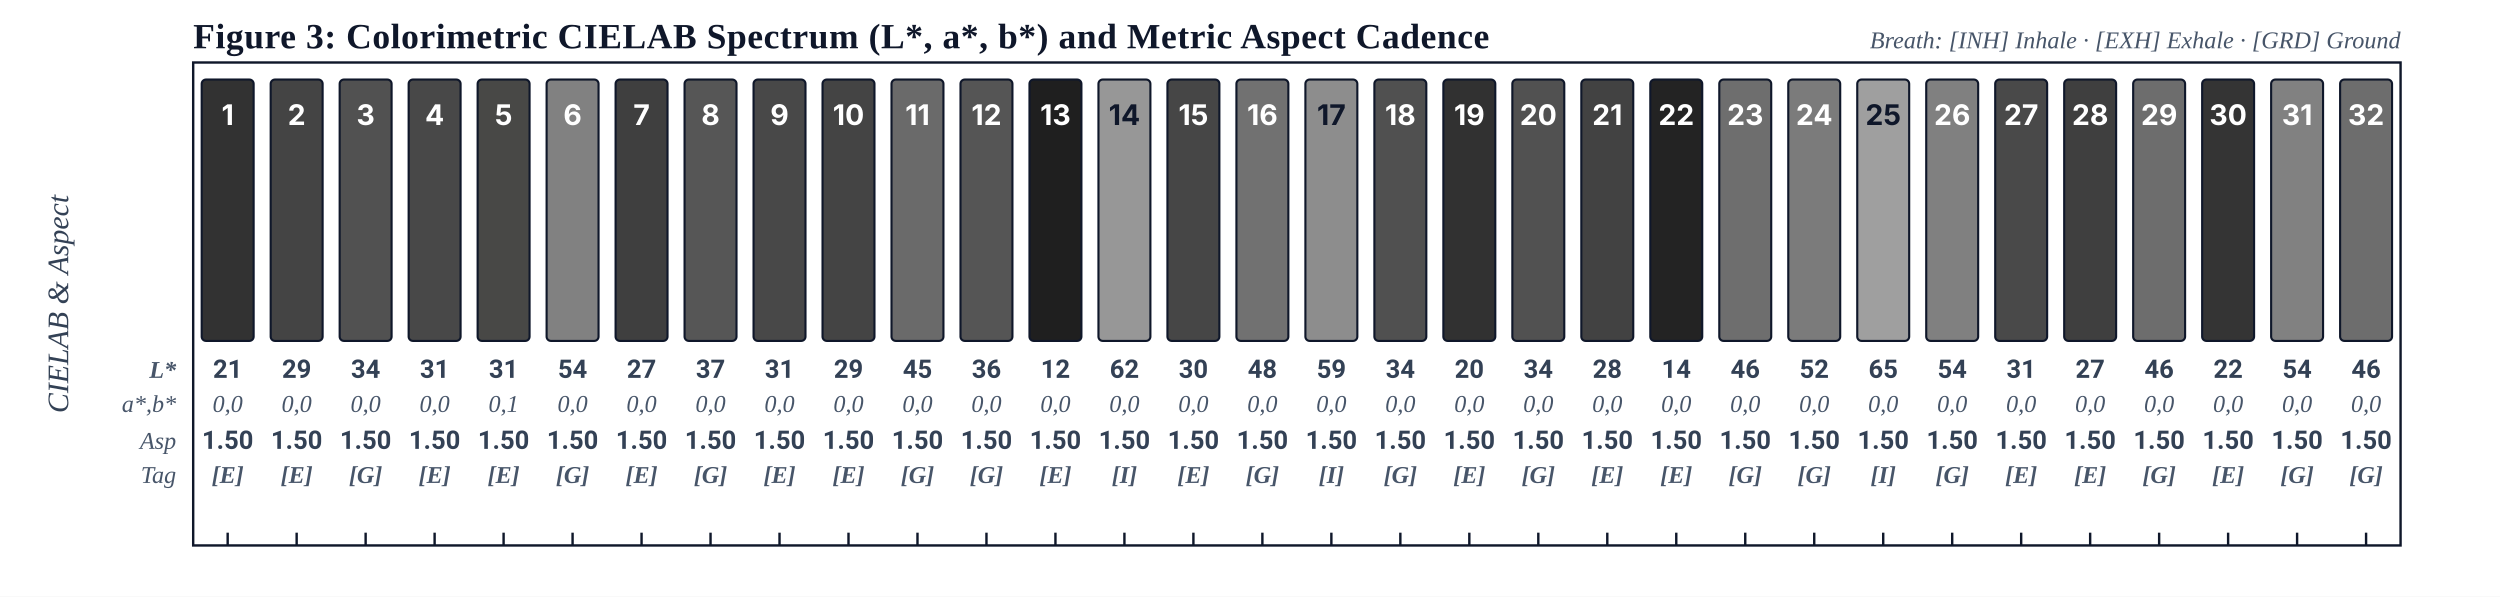
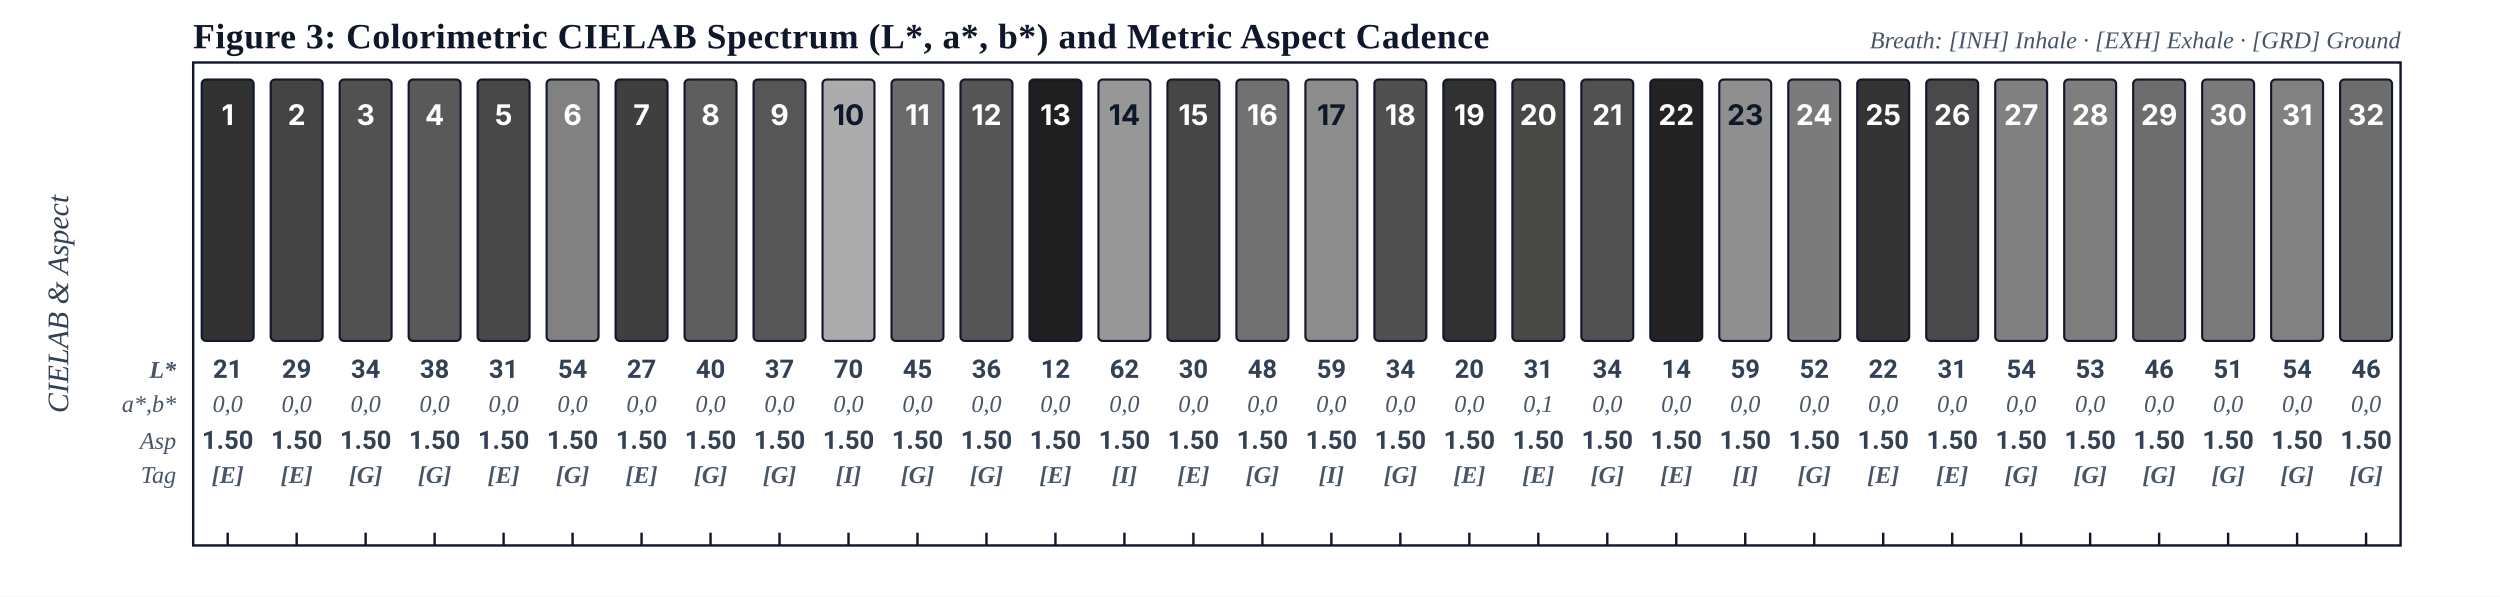
<svg xmlns="http://www.w3.org/2000/svg" viewBox="0 0 880 210" width="100%" height="100%">
  <style>
    .paper-bg { fill: #ffffff; }
    .spine-box { fill: #ffffff; stroke: #0f172a; stroke-width: 0.85; }
    .tick-line { stroke: #0f172a; stroke-width: 0.85; }
    .fig-heading { fill: #0f172a; font-family: "Times New Roman", Times, "Nimbus Roman No9 L", "Liberation Serif", serif; font-size: 12.5px; font-weight: bold; letter-spacing: 0.2px; }
    .axis-title { fill: #334155; font-family: "Times New Roman", Times, "Nimbus Roman No9 L", "Liberation Serif", serif; font-size: 10.5px; font-style: italic; }
    .tick-label { fill: #334155; font-family: -apple-system, BlinkMacSystemFont, "Segoe UI", Roboto, Helvetica, Arial, sans-serif; font-size: 9px; font-variant-numeric: tabular-nums; }
    .threshold-label { fill: #475569; font-family: "Times New Roman", Times, "Nimbus Roman No9 L", "Liberation Serif", serif; font-size: 8.5px; font-style: italic; }
  </style>
  <rect width="880" height="210" class="paper-bg" />
  <text x="68" y="17" class="fig-heading">Figure 3: Colorimetric CIELAB Spectrum (L*, a*, b*) and Metric Aspect Cadence</text>
  <rect x="68" y="22" width="777" height="170" class="spine-box" />
  <text transform="translate(24, 107) rotate(-90)" class="axis-title" text-anchor="middle">CIELAB &amp; Aspect</text>
  <text x="845" y="17" class="threshold-label" text-anchor="end">Breath: [INH] Inhale · [EXH] Exhale · [GRD] Ground</text>
  <text x="62" y="133" class="threshold-label" font-weight="bold" text-anchor="end">L*</text>
  <text x="62" y="145" class="threshold-label" text-anchor="end">a*,b*</text>
  <text x="62" y="158" class="threshold-label" text-anchor="end">Asp</text>
  <text x="62" y="170" class="threshold-label" text-anchor="end">Tag</text>
  <rect x="71" y="28" width="18.281" height="92" fill="rgb(50, 50, 50)" stroke="#0f172a" stroke-width="0.75" rx="1.5" />
  <text x="80.141" y="44" fill="#ffffff" font-family="-apple-system, sans-serif" font-size="10px" font-weight="bold" text-anchor="middle">1</text>
  <text x="80.141" y="133" class="tick-label" font-weight="600" text-anchor="middle">21</text>
  <text x="80.141" y="145" class="threshold-label" text-anchor="middle">0,0</text>
  <text x="80.141" y="158" class="tick-label" font-weight="bold" text-anchor="middle">1.50</text>
  <text x="80.141" y="170" class="threshold-label" fill="#b91c1c" font-size="7.5px" font-weight="bold" text-anchor="middle">[E]</text>
  <line x1="80.141" y1="187.5" x2="80.141" y2="192" class="tick-line" />
  <rect x="95.281" y="28" width="18.281" height="92" fill="rgb(68, 68, 68)" stroke="#0f172a" stroke-width="0.75" rx="1.5" />
  <text x="104.422" y="44" fill="#ffffff" font-family="-apple-system, sans-serif" font-size="10px" font-weight="bold" text-anchor="middle">2</text>
  <text x="104.422" y="133" class="tick-label" font-weight="600" text-anchor="middle">29</text>
  <text x="104.422" y="145" class="threshold-label" text-anchor="middle">0,0</text>
  <text x="104.422" y="158" class="tick-label" font-weight="bold" text-anchor="middle">1.50</text>
  <text x="104.422" y="170" class="threshold-label" fill="#b91c1c" font-size="7.5px" font-weight="bold" text-anchor="middle">[E]</text>
  <line x1="104.422" y1="187.5" x2="104.422" y2="192" class="tick-line" />
  <rect x="119.562" y="28" width="18.281" height="92" fill="rgb(81, 81, 81)" stroke="#0f172a" stroke-width="0.75" rx="1.5" />
  <text x="128.703" y="44" fill="#ffffff" font-family="-apple-system, sans-serif" font-size="10px" font-weight="bold" text-anchor="middle">3</text>
  <text x="128.703" y="133" class="tick-label" font-weight="600" text-anchor="middle">34</text>
  <text x="128.703" y="145" class="threshold-label" text-anchor="middle">0,0</text>
  <text x="128.703" y="158" class="tick-label" font-weight="bold" text-anchor="middle">1.50</text>
  <text x="128.703" y="170" class="threshold-label" fill="#475569" font-size="7.5px" font-weight="bold" text-anchor="middle">[G]</text>
  <line x1="128.703" y1="187.5" x2="128.703" y2="192" class="tick-line" />
-   <rect x="143.844" y="28" width="18.281" height="92" fill="rgb(72, 72, 72)" stroke="#0f172a" stroke-width="0.75" rx="1.5" />
+   <rect x="143.844" y="28" width="18.281" height="92" fill="rgb(89, 89, 89)" stroke="#0f172a" stroke-width="0.75" rx="1.5" />
  <text x="152.984" y="44" fill="#ffffff" font-family="-apple-system, sans-serif" font-size="10px" font-weight="bold" text-anchor="middle">4</text>
-   <text x="152.984" y="133" class="tick-label" font-weight="600" text-anchor="middle">31</text>
+   <text x="152.984" y="133" class="tick-label" font-weight="600" text-anchor="middle">38</text>
  <text x="152.984" y="145" class="threshold-label" text-anchor="middle">0,0</text>
  <text x="152.984" y="158" class="tick-label" font-weight="bold" text-anchor="middle">1.50</text>
-   <text x="152.984" y="170" class="threshold-label" fill="#b91c1c" font-size="7.5px" font-weight="bold" text-anchor="middle">[E]</text>
+   <text x="152.984" y="170" class="threshold-label" fill="#475569" font-size="7.5px" font-weight="bold" text-anchor="middle">[G]</text>
  <line x1="152.984" y1="187.5" x2="152.984" y2="192" class="tick-line" />
-   <rect x="168.125" y="28" width="18.281" height="92" fill="rgb(72, 72, 70)" stroke="#0f172a" stroke-width="0.75" rx="1.5" />
+   <rect x="168.125" y="28" width="18.281" height="92" fill="rgb(72, 72, 72)" stroke="#0f172a" stroke-width="0.75" rx="1.5" />
  <text x="177.266" y="44" fill="#ffffff" font-family="-apple-system, sans-serif" font-size="10px" font-weight="bold" text-anchor="middle">5</text>
  <text x="177.266" y="133" class="tick-label" font-weight="600" text-anchor="middle">31</text>
-   <text x="177.266" y="145" class="threshold-label" text-anchor="middle">0,1</text>
+   <text x="177.266" y="145" class="threshold-label" text-anchor="middle">0,0</text>
  <text x="177.266" y="158" class="tick-label" font-weight="bold" text-anchor="middle">1.50</text>
  <text x="177.266" y="170" class="threshold-label" fill="#b91c1c" font-size="7.5px" font-weight="bold" text-anchor="middle">[E]</text>
  <line x1="177.266" y1="187.5" x2="177.266" y2="192" class="tick-line" />
  <rect x="192.406" y="28" width="18.281" height="92" fill="rgb(129, 129, 129)" stroke="#0f172a" stroke-width="0.75" rx="1.5" />
  <text x="201.547" y="44" fill="#ffffff" font-family="-apple-system, sans-serif" font-size="10px" font-weight="bold" text-anchor="middle">6</text>
  <text x="201.547" y="133" class="tick-label" font-weight="600" text-anchor="middle">54</text>
  <text x="201.547" y="145" class="threshold-label" text-anchor="middle">0,0</text>
  <text x="201.547" y="158" class="tick-label" font-weight="bold" text-anchor="middle">1.50</text>
  <text x="201.547" y="170" class="threshold-label" fill="#475569" font-size="7.5px" font-weight="bold" text-anchor="middle">[G]</text>
  <line x1="201.547" y1="187.5" x2="201.547" y2="192" class="tick-line" />
  <rect x="216.688" y="28" width="18.281" height="92" fill="rgb(63, 63, 63)" stroke="#0f172a" stroke-width="0.75" rx="1.5" />
  <text x="225.828" y="44" fill="#ffffff" font-family="-apple-system, sans-serif" font-size="10px" font-weight="bold" text-anchor="middle">7</text>
  <text x="225.828" y="133" class="tick-label" font-weight="600" text-anchor="middle">27</text>
  <text x="225.828" y="145" class="threshold-label" text-anchor="middle">0,0</text>
  <text x="225.828" y="158" class="tick-label" font-weight="bold" text-anchor="middle">1.50</text>
  <text x="225.828" y="170" class="threshold-label" fill="#b91c1c" font-size="7.5px" font-weight="bold" text-anchor="middle">[E]</text>
  <line x1="225.828" y1="187.5" x2="225.828" y2="192" class="tick-line" />
-   <rect x="240.969" y="28" width="18.281" height="92" fill="rgb(86, 86, 86)" stroke="#0f172a" stroke-width="0.75" rx="1.5" />
+   <rect x="240.969" y="28" width="18.281" height="92" fill="rgb(94, 94, 94)" stroke="#0f172a" stroke-width="0.75" rx="1.5" />
  <text x="250.109" y="44" fill="#ffffff" font-family="-apple-system, sans-serif" font-size="10px" font-weight="bold" text-anchor="middle">8</text>
-   <text x="250.109" y="133" class="tick-label" font-weight="600" text-anchor="middle">37</text>
+   <text x="250.109" y="133" class="tick-label" font-weight="600" text-anchor="middle">40</text>
  <text x="250.109" y="145" class="threshold-label" text-anchor="middle">0,0</text>
  <text x="250.109" y="158" class="tick-label" font-weight="bold" text-anchor="middle">1.50</text>
  <text x="250.109" y="170" class="threshold-label" fill="#475569" font-size="7.5px" font-weight="bold" text-anchor="middle">[G]</text>
  <line x1="250.109" y1="187.5" x2="250.109" y2="192" class="tick-line" />
-   <rect x="265.25" y="28" width="18.281" height="92" fill="rgb(72, 72, 72)" stroke="#0f172a" stroke-width="0.75" rx="1.5" />
+   <rect x="265.25" y="28" width="18.281" height="92" fill="rgb(86, 86, 86)" stroke="#0f172a" stroke-width="0.75" rx="1.5" />
  <text x="274.391" y="44" fill="#ffffff" font-family="-apple-system, sans-serif" font-size="10px" font-weight="bold" text-anchor="middle">9</text>
-   <text x="274.391" y="133" class="tick-label" font-weight="600" text-anchor="middle">31</text>
+   <text x="274.391" y="133" class="tick-label" font-weight="600" text-anchor="middle">37</text>
  <text x="274.391" y="145" class="threshold-label" text-anchor="middle">0,0</text>
  <text x="274.391" y="158" class="tick-label" font-weight="bold" text-anchor="middle">1.50</text>
-   <text x="274.391" y="170" class="threshold-label" fill="#b91c1c" font-size="7.5px" font-weight="bold" text-anchor="middle">[E]</text>
+   <text x="274.391" y="170" class="threshold-label" fill="#475569" font-size="7.5px" font-weight="bold" text-anchor="middle">[G]</text>
  <line x1="274.391" y1="187.5" x2="274.391" y2="192" class="tick-line" />
-   <rect x="289.531" y="28" width="18.281" height="92" fill="rgb(68, 68, 68)" stroke="#0f172a" stroke-width="0.75" rx="1.5" />
-   <text x="298.672" y="44" fill="#ffffff" font-family="-apple-system, sans-serif" font-size="10px" font-weight="bold" text-anchor="middle">10</text>
-   <text x="298.672" y="133" class="tick-label" font-weight="600" text-anchor="middle">29</text>
+   <rect x="289.531" y="28" width="18.281" height="92" fill="rgb(172, 172, 172)" stroke="#0f172a" stroke-width="0.75" rx="1.5" />
+   <text x="298.672" y="44" fill="#0f172a" font-family="-apple-system, sans-serif" font-size="10px" font-weight="bold" text-anchor="middle">10</text>
+   <text x="298.672" y="133" class="tick-label" font-weight="600" text-anchor="middle">70</text>
  <text x="298.672" y="145" class="threshold-label" text-anchor="middle">0,0</text>
  <text x="298.672" y="158" class="tick-label" font-weight="bold" text-anchor="middle">1.50</text>
-   <text x="298.672" y="170" class="threshold-label" fill="#b91c1c" font-size="7.5px" font-weight="bold" text-anchor="middle">[E]</text>
+   <text x="298.672" y="170" class="threshold-label" fill="#1d4ed8" font-size="7.5px" font-weight="bold" text-anchor="middle">[I]</text>
  <line x1="298.672" y1="187.5" x2="298.672" y2="192" class="tick-line" />
  <rect x="313.812" y="28" width="18.281" height="92" fill="rgb(106, 106, 106)" stroke="#0f172a" stroke-width="0.75" rx="1.5" />
  <text x="322.953" y="44" fill="#ffffff" font-family="-apple-system, sans-serif" font-size="10px" font-weight="bold" text-anchor="middle">11</text>
  <text x="322.953" y="133" class="tick-label" font-weight="600" text-anchor="middle">45</text>
  <text x="322.953" y="145" class="threshold-label" text-anchor="middle">0,0</text>
  <text x="322.953" y="158" class="tick-label" font-weight="bold" text-anchor="middle">1.50</text>
  <text x="322.953" y="170" class="threshold-label" fill="#475569" font-size="7.5px" font-weight="bold" text-anchor="middle">[G]</text>
  <line x1="322.953" y1="187.5" x2="322.953" y2="192" class="tick-line" />
  <rect x="338.094" y="28" width="18.281" height="92" fill="rgb(85, 85, 85)" stroke="#0f172a" stroke-width="0.75" rx="1.5" />
  <text x="347.234" y="44" fill="#ffffff" font-family="-apple-system, sans-serif" font-size="10px" font-weight="bold" text-anchor="middle">12</text>
  <text x="347.234" y="133" class="tick-label" font-weight="600" text-anchor="middle">36</text>
  <text x="347.234" y="145" class="threshold-label" text-anchor="middle">0,0</text>
  <text x="347.234" y="158" class="tick-label" font-weight="bold" text-anchor="middle">1.50</text>
  <text x="347.234" y="170" class="threshold-label" fill="#475569" font-size="7.5px" font-weight="bold" text-anchor="middle">[G]</text>
  <line x1="347.234" y1="187.5" x2="347.234" y2="192" class="tick-line" />
  <rect x="362.375" y="28" width="18.281" height="92" fill="rgb(31, 31, 31)" stroke="#0f172a" stroke-width="0.75" rx="1.5" />
  <text x="371.516" y="44" fill="#ffffff" font-family="-apple-system, sans-serif" font-size="10px" font-weight="bold" text-anchor="middle">13</text>
  <text x="371.516" y="133" class="tick-label" font-weight="600" text-anchor="middle">12</text>
  <text x="371.516" y="145" class="threshold-label" text-anchor="middle">0,0</text>
  <text x="371.516" y="158" class="tick-label" font-weight="bold" text-anchor="middle">1.50</text>
  <text x="371.516" y="170" class="threshold-label" fill="#b91c1c" font-size="7.5px" font-weight="bold" text-anchor="middle">[E]</text>
  <line x1="371.516" y1="187.5" x2="371.516" y2="192" class="tick-line" />
  <rect x="386.656" y="28" width="18.281" height="92" fill="rgb(151, 151, 151)" stroke="#0f172a" stroke-width="0.75" rx="1.5" />
  <text x="395.797" y="44" fill="#0f172a" font-family="-apple-system, sans-serif" font-size="10px" font-weight="bold" text-anchor="middle">14</text>
  <text x="395.797" y="133" class="tick-label" font-weight="600" text-anchor="middle">62</text>
  <text x="395.797" y="145" class="threshold-label" text-anchor="middle">0,0</text>
  <text x="395.797" y="158" class="tick-label" font-weight="bold" text-anchor="middle">1.50</text>
  <text x="395.797" y="170" class="threshold-label" fill="#1d4ed8" font-size="7.5px" font-weight="bold" text-anchor="middle">[I]</text>
  <line x1="395.797" y1="187.5" x2="395.797" y2="192" class="tick-line" />
  <rect x="410.938" y="28" width="18.281" height="92" fill="rgb(70, 70, 70)" stroke="#0f172a" stroke-width="0.75" rx="1.5" />
  <text x="420.078" y="44" fill="#ffffff" font-family="-apple-system, sans-serif" font-size="10px" font-weight="bold" text-anchor="middle">15</text>
  <text x="420.078" y="133" class="tick-label" font-weight="600" text-anchor="middle">30</text>
  <text x="420.078" y="145" class="threshold-label" text-anchor="middle">0,0</text>
  <text x="420.078" y="158" class="tick-label" font-weight="bold" text-anchor="middle">1.50</text>
  <text x="420.078" y="170" class="threshold-label" fill="#b91c1c" font-size="7.5px" font-weight="bold" text-anchor="middle">[E]</text>
  <line x1="420.078" y1="187.5" x2="420.078" y2="192" class="tick-line" />
  <rect x="435.219" y="28" width="18.281" height="92" fill="rgb(113, 113, 113)" stroke="#0f172a" stroke-width="0.75" rx="1.5" />
  <text x="444.359" y="44" fill="#ffffff" font-family="-apple-system, sans-serif" font-size="10px" font-weight="bold" text-anchor="middle">16</text>
  <text x="444.359" y="133" class="tick-label" font-weight="600" text-anchor="middle">48</text>
  <text x="444.359" y="145" class="threshold-label" text-anchor="middle">0,0</text>
  <text x="444.359" y="158" class="tick-label" font-weight="bold" text-anchor="middle">1.50</text>
  <text x="444.359" y="170" class="threshold-label" fill="#475569" font-size="7.5px" font-weight="bold" text-anchor="middle">[G]</text>
  <line x1="444.359" y1="187.5" x2="444.359" y2="192" class="tick-line" />
  <rect x="459.5" y="28" width="18.281" height="92" fill="rgb(141, 141, 141)" stroke="#0f172a" stroke-width="0.75" rx="1.5" />
  <text x="468.641" y="44" fill="#0f172a" font-family="-apple-system, sans-serif" font-size="10px" font-weight="bold" text-anchor="middle">17</text>
  <text x="468.641" y="133" class="tick-label" font-weight="600" text-anchor="middle">59</text>
  <text x="468.641" y="145" class="threshold-label" text-anchor="middle">0,0</text>
  <text x="468.641" y="158" class="tick-label" font-weight="bold" text-anchor="middle">1.50</text>
  <text x="468.641" y="170" class="threshold-label" fill="#1d4ed8" font-size="7.5px" font-weight="bold" text-anchor="middle">[I]</text>
  <line x1="468.641" y1="187.5" x2="468.641" y2="192" class="tick-line" />
  <rect x="483.781" y="28" width="18.281" height="92" fill="rgb(80, 80, 80)" stroke="#0f172a" stroke-width="0.75" rx="1.5" />
  <text x="492.922" y="44" fill="#ffffff" font-family="-apple-system, sans-serif" font-size="10px" font-weight="bold" text-anchor="middle">18</text>
  <text x="492.922" y="133" class="tick-label" font-weight="600" text-anchor="middle">34</text>
  <text x="492.922" y="145" class="threshold-label" text-anchor="middle">0,0</text>
  <text x="492.922" y="158" class="tick-label" font-weight="bold" text-anchor="middle">1.50</text>
  <text x="492.922" y="170" class="threshold-label" fill="#475569" font-size="7.5px" font-weight="bold" text-anchor="middle">[G]</text>
  <line x1="492.922" y1="187.5" x2="492.922" y2="192" class="tick-line" />
  <rect x="508.062" y="28" width="18.281" height="92" fill="rgb(49, 49, 49)" stroke="#0f172a" stroke-width="0.75" rx="1.5" />
  <text x="517.203" y="44" fill="#ffffff" font-family="-apple-system, sans-serif" font-size="10px" font-weight="bold" text-anchor="middle">19</text>
  <text x="517.203" y="133" class="tick-label" font-weight="600" text-anchor="middle">20</text>
  <text x="517.203" y="145" class="threshold-label" text-anchor="middle">0,0</text>
  <text x="517.203" y="158" class="tick-label" font-weight="bold" text-anchor="middle">1.50</text>
  <text x="517.203" y="170" class="threshold-label" fill="#b91c1c" font-size="7.5px" font-weight="bold" text-anchor="middle">[E]</text>
  <line x1="517.203" y1="187.5" x2="517.203" y2="192" class="tick-line" />
-   <rect x="532.344" y="28" width="18.281" height="92" fill="rgb(81, 81, 81)" stroke="#0f172a" stroke-width="0.75" rx="1.5" />
+   <rect x="532.344" y="28" width="18.281" height="92" fill="rgb(72, 72, 70)" stroke="#0f172a" stroke-width="0.75" rx="1.5" />
  <text x="541.484" y="44" fill="#ffffff" font-family="-apple-system, sans-serif" font-size="10px" font-weight="bold" text-anchor="middle">20</text>
-   <text x="541.484" y="133" class="tick-label" font-weight="600" text-anchor="middle">34</text>
-   <text x="541.484" y="145" class="threshold-label" text-anchor="middle">0,0</text>
+   <text x="541.484" y="133" class="tick-label" font-weight="600" text-anchor="middle">31</text>
+   <text x="541.484" y="145" class="threshold-label" text-anchor="middle">0,1</text>
  <text x="541.484" y="158" class="tick-label" font-weight="bold" text-anchor="middle">1.50</text>
-   <text x="541.484" y="170" class="threshold-label" fill="#475569" font-size="7.5px" font-weight="bold" text-anchor="middle">[G]</text>
+   <text x="541.484" y="170" class="threshold-label" fill="#b91c1c" font-size="7.5px" font-weight="bold" text-anchor="middle">[E]</text>
  <line x1="541.484" y1="187.5" x2="541.484" y2="192" class="tick-line" />
-   <rect x="556.625" y="28" width="18.281" height="92" fill="rgb(66, 66, 66)" stroke="#0f172a" stroke-width="0.75" rx="1.5" />
+   <rect x="556.625" y="28" width="18.281" height="92" fill="rgb(81, 81, 81)" stroke="#0f172a" stroke-width="0.75" rx="1.5" />
  <text x="565.766" y="44" fill="#ffffff" font-family="-apple-system, sans-serif" font-size="10px" font-weight="bold" text-anchor="middle">21</text>
-   <text x="565.766" y="133" class="tick-label" font-weight="600" text-anchor="middle">28</text>
+   <text x="565.766" y="133" class="tick-label" font-weight="600" text-anchor="middle">34</text>
  <text x="565.766" y="145" class="threshold-label" text-anchor="middle">0,0</text>
  <text x="565.766" y="158" class="tick-label" font-weight="bold" text-anchor="middle">1.50</text>
-   <text x="565.766" y="170" class="threshold-label" fill="#b91c1c" font-size="7.5px" font-weight="bold" text-anchor="middle">[E]</text>
+   <text x="565.766" y="170" class="threshold-label" fill="#475569" font-size="7.5px" font-weight="bold" text-anchor="middle">[G]</text>
  <line x1="565.766" y1="187.5" x2="565.766" y2="192" class="tick-line" />
  <rect x="580.906" y="28" width="18.281" height="92" fill="rgb(35, 35, 35)" stroke="#0f172a" stroke-width="0.75" rx="1.5" />
  <text x="590.047" y="44" fill="#ffffff" font-family="-apple-system, sans-serif" font-size="10px" font-weight="bold" text-anchor="middle">22</text>
  <text x="590.047" y="133" class="tick-label" font-weight="600" text-anchor="middle">14</text>
  <text x="590.047" y="145" class="threshold-label" text-anchor="middle">0,0</text>
  <text x="590.047" y="158" class="tick-label" font-weight="bold" text-anchor="middle">1.50</text>
  <text x="590.047" y="170" class="threshold-label" fill="#b91c1c" font-size="7.5px" font-weight="bold" text-anchor="middle">[E]</text>
  <line x1="590.047" y1="187.5" x2="590.047" y2="192" class="tick-line" />
-   <rect x="605.188" y="28" width="18.281" height="92" fill="rgb(110, 110, 110)" stroke="#0f172a" stroke-width="0.75" rx="1.5" />
-   <text x="614.328" y="44" fill="#ffffff" font-family="-apple-system, sans-serif" font-size="10px" font-weight="bold" text-anchor="middle">23</text>
-   <text x="614.328" y="133" class="tick-label" font-weight="600" text-anchor="middle">46</text>
+   <rect x="605.188" y="28" width="18.281" height="92" fill="rgb(143, 143, 143)" stroke="#0f172a" stroke-width="0.75" rx="1.5" />
+   <text x="614.328" y="44" fill="#0f172a" font-family="-apple-system, sans-serif" font-size="10px" font-weight="bold" text-anchor="middle">23</text>
+   <text x="614.328" y="133" class="tick-label" font-weight="600" text-anchor="middle">59</text>
  <text x="614.328" y="145" class="threshold-label" text-anchor="middle">0,0</text>
  <text x="614.328" y="158" class="tick-label" font-weight="bold" text-anchor="middle">1.50</text>
-   <text x="614.328" y="170" class="threshold-label" fill="#475569" font-size="7.5px" font-weight="bold" text-anchor="middle">[G]</text>
+   <text x="614.328" y="170" class="threshold-label" fill="#1d4ed8" font-size="7.5px" font-weight="bold" text-anchor="middle">[I]</text>
  <line x1="614.328" y1="187.5" x2="614.328" y2="192" class="tick-line" />
  <rect x="629.469" y="28" width="18.281" height="92" fill="rgb(123, 123, 123)" stroke="#0f172a" stroke-width="0.75" rx="1.5" />
  <text x="638.609" y="44" fill="#ffffff" font-family="-apple-system, sans-serif" font-size="10px" font-weight="bold" text-anchor="middle">24</text>
  <text x="638.609" y="133" class="tick-label" font-weight="600" text-anchor="middle">52</text>
  <text x="638.609" y="145" class="threshold-label" text-anchor="middle">0,0</text>
  <text x="638.609" y="158" class="tick-label" font-weight="bold" text-anchor="middle">1.50</text>
  <text x="638.609" y="170" class="threshold-label" fill="#475569" font-size="7.5px" font-weight="bold" text-anchor="middle">[G]</text>
  <line x1="638.609" y1="187.5" x2="638.609" y2="192" class="tick-line" />
-   <rect x="653.75" y="28" width="18.281" height="92" fill="rgb(159, 159, 159)" stroke="#0f172a" stroke-width="0.75" rx="1.5" />
-   <text x="662.891" y="44" fill="#0f172a" font-family="-apple-system, sans-serif" font-size="10px" font-weight="bold" text-anchor="middle">25</text>
-   <text x="662.891" y="133" class="tick-label" font-weight="600" text-anchor="middle">65</text>
+   <rect x="653.75" y="28" width="18.281" height="92" fill="rgb(52, 52, 52)" stroke="#0f172a" stroke-width="0.75" rx="1.5" />
+   <text x="662.891" y="44" fill="#ffffff" font-family="-apple-system, sans-serif" font-size="10px" font-weight="bold" text-anchor="middle">25</text>
+   <text x="662.891" y="133" class="tick-label" font-weight="600" text-anchor="middle">22</text>
  <text x="662.891" y="145" class="threshold-label" text-anchor="middle">0,0</text>
  <text x="662.891" y="158" class="tick-label" font-weight="bold" text-anchor="middle">1.50</text>
-   <text x="662.891" y="170" class="threshold-label" fill="#1d4ed8" font-size="7.5px" font-weight="bold" text-anchor="middle">[I]</text>
+   <text x="662.891" y="170" class="threshold-label" fill="#b91c1c" font-size="7.5px" font-weight="bold" text-anchor="middle">[E]</text>
  <line x1="662.891" y1="187.5" x2="662.891" y2="192" class="tick-line" />
-   <rect x="678.031" y="28" width="18.281" height="92" fill="rgb(128, 128, 128)" stroke="#0f172a" stroke-width="0.75" rx="1.5" />
+   <rect x="678.031" y="28" width="18.281" height="92" fill="rgb(73, 73, 73)" stroke="#0f172a" stroke-width="0.75" rx="1.5" />
  <text x="687.172" y="44" fill="#ffffff" font-family="-apple-system, sans-serif" font-size="10px" font-weight="bold" text-anchor="middle">26</text>
-   <text x="687.172" y="133" class="tick-label" font-weight="600" text-anchor="middle">54</text>
+   <text x="687.172" y="133" class="tick-label" font-weight="600" text-anchor="middle">31</text>
  <text x="687.172" y="145" class="threshold-label" text-anchor="middle">0,0</text>
  <text x="687.172" y="158" class="tick-label" font-weight="bold" text-anchor="middle">1.50</text>
-   <text x="687.172" y="170" class="threshold-label" fill="#475569" font-size="7.5px" font-weight="bold" text-anchor="middle">[G]</text>
+   <text x="687.172" y="170" class="threshold-label" fill="#b91c1c" font-size="7.5px" font-weight="bold" text-anchor="middle">[E]</text>
  <line x1="687.172" y1="187.5" x2="687.172" y2="192" class="tick-line" />
-   <rect x="702.312" y="28" width="18.281" height="92" fill="rgb(73, 73, 73)" stroke="#0f172a" stroke-width="0.75" rx="1.5" />
+   <rect x="702.312" y="28" width="18.281" height="92" fill="rgb(128, 128, 128)" stroke="#0f172a" stroke-width="0.75" rx="1.5" />
  <text x="711.453" y="44" fill="#ffffff" font-family="-apple-system, sans-serif" font-size="10px" font-weight="bold" text-anchor="middle">27</text>
-   <text x="711.453" y="133" class="tick-label" font-weight="600" text-anchor="middle">31</text>
+   <text x="711.453" y="133" class="tick-label" font-weight="600" text-anchor="middle">54</text>
  <text x="711.453" y="145" class="threshold-label" text-anchor="middle">0,0</text>
  <text x="711.453" y="158" class="tick-label" font-weight="bold" text-anchor="middle">1.50</text>
-   <text x="711.453" y="170" class="threshold-label" fill="#b91c1c" font-size="7.5px" font-weight="bold" text-anchor="middle">[E]</text>
+   <text x="711.453" y="170" class="threshold-label" fill="#475569" font-size="7.5px" font-weight="bold" text-anchor="middle">[G]</text>
  <line x1="711.453" y1="187.5" x2="711.453" y2="192" class="tick-line" />
-   <rect x="726.594" y="28" width="18.281" height="92" fill="rgb(63, 63, 63)" stroke="#0f172a" stroke-width="0.75" rx="1.5" />
+   <rect x="726.594" y="28" width="18.281" height="92" fill="rgb(126, 126, 126)" stroke="#0f172a" stroke-width="0.75" rx="1.5" />
  <text x="735.734" y="44" fill="#ffffff" font-family="-apple-system, sans-serif" font-size="10px" font-weight="bold" text-anchor="middle">28</text>
-   <text x="735.734" y="133" class="tick-label" font-weight="600" text-anchor="middle">27</text>
+   <text x="735.734" y="133" class="tick-label" font-weight="600" text-anchor="middle">53</text>
  <text x="735.734" y="145" class="threshold-label" text-anchor="middle">0,0</text>
  <text x="735.734" y="158" class="tick-label" font-weight="bold" text-anchor="middle">1.50</text>
-   <text x="735.734" y="170" class="threshold-label" fill="#b91c1c" font-size="7.5px" font-weight="bold" text-anchor="middle">[E]</text>
+   <text x="735.734" y="170" class="threshold-label" fill="#475569" font-size="7.5px" font-weight="bold" text-anchor="middle">[G]</text>
  <line x1="735.734" y1="187.5" x2="735.734" y2="192" class="tick-line" />
  <rect x="750.875" y="28" width="18.281" height="92" fill="rgb(109, 109, 109)" stroke="#0f172a" stroke-width="0.75" rx="1.5" />
  <text x="760.016" y="44" fill="#ffffff" font-family="-apple-system, sans-serif" font-size="10px" font-weight="bold" text-anchor="middle">29</text>
  <text x="760.016" y="133" class="tick-label" font-weight="600" text-anchor="middle">46</text>
  <text x="760.016" y="145" class="threshold-label" text-anchor="middle">0,0</text>
  <text x="760.016" y="158" class="tick-label" font-weight="bold" text-anchor="middle">1.50</text>
  <text x="760.016" y="170" class="threshold-label" fill="#475569" font-size="7.5px" font-weight="bold" text-anchor="middle">[G]</text>
  <line x1="760.016" y1="187.5" x2="760.016" y2="192" class="tick-line" />
-   <rect x="775.156" y="28" width="18.281" height="92" fill="rgb(52, 52, 52)" stroke="#0f172a" stroke-width="0.75" rx="1.5" />
+   <rect x="775.156" y="28" width="18.281" height="92" fill="rgb(122, 122, 122)" stroke="#0f172a" stroke-width="0.75" rx="1.5" />
  <text x="784.297" y="44" fill="#ffffff" font-family="-apple-system, sans-serif" font-size="10px" font-weight="bold" text-anchor="middle">30</text>
-   <text x="784.297" y="133" class="tick-label" font-weight="600" text-anchor="middle">22</text>
+   <text x="784.297" y="133" class="tick-label" font-weight="600" text-anchor="middle">51</text>
  <text x="784.297" y="145" class="threshold-label" text-anchor="middle">0,0</text>
  <text x="784.297" y="158" class="tick-label" font-weight="bold" text-anchor="middle">1.50</text>
-   <text x="784.297" y="170" class="threshold-label" fill="#b91c1c" font-size="7.5px" font-weight="bold" text-anchor="middle">[E]</text>
+   <text x="784.297" y="170" class="threshold-label" fill="#475569" font-size="7.5px" font-weight="bold" text-anchor="middle">[G]</text>
  <line x1="784.297" y1="187.5" x2="784.297" y2="192" class="tick-line" />
  <rect x="799.438" y="28" width="18.281" height="92" fill="rgb(129, 129, 129)" stroke="#0f172a" stroke-width="0.75" rx="1.5" />
  <text x="808.578" y="44" fill="#ffffff" font-family="-apple-system, sans-serif" font-size="10px" font-weight="bold" text-anchor="middle">31</text>
  <text x="808.578" y="133" class="tick-label" font-weight="600" text-anchor="middle">54</text>
  <text x="808.578" y="145" class="threshold-label" text-anchor="middle">0,0</text>
  <text x="808.578" y="158" class="tick-label" font-weight="bold" text-anchor="middle">1.50</text>
  <text x="808.578" y="170" class="threshold-label" fill="#475569" font-size="7.5px" font-weight="bold" text-anchor="middle">[G]</text>
  <line x1="808.578" y1="187.5" x2="808.578" y2="192" class="tick-line" />
  <rect x="823.719" y="28" width="18.281" height="92" fill="rgb(109, 109, 109)" stroke="#0f172a" stroke-width="0.75" rx="1.5" />
  <text x="832.859" y="44" fill="#ffffff" font-family="-apple-system, sans-serif" font-size="10px" font-weight="bold" text-anchor="middle">32</text>
  <text x="832.859" y="133" class="tick-label" font-weight="600" text-anchor="middle">46</text>
  <text x="832.859" y="145" class="threshold-label" text-anchor="middle">0,0</text>
  <text x="832.859" y="158" class="tick-label" font-weight="bold" text-anchor="middle">1.50</text>
  <text x="832.859" y="170" class="threshold-label" fill="#475569" font-size="7.5px" font-weight="bold" text-anchor="middle">[G]</text>
  <line x1="832.859" y1="187.5" x2="832.859" y2="192" class="tick-line" />
</svg>
